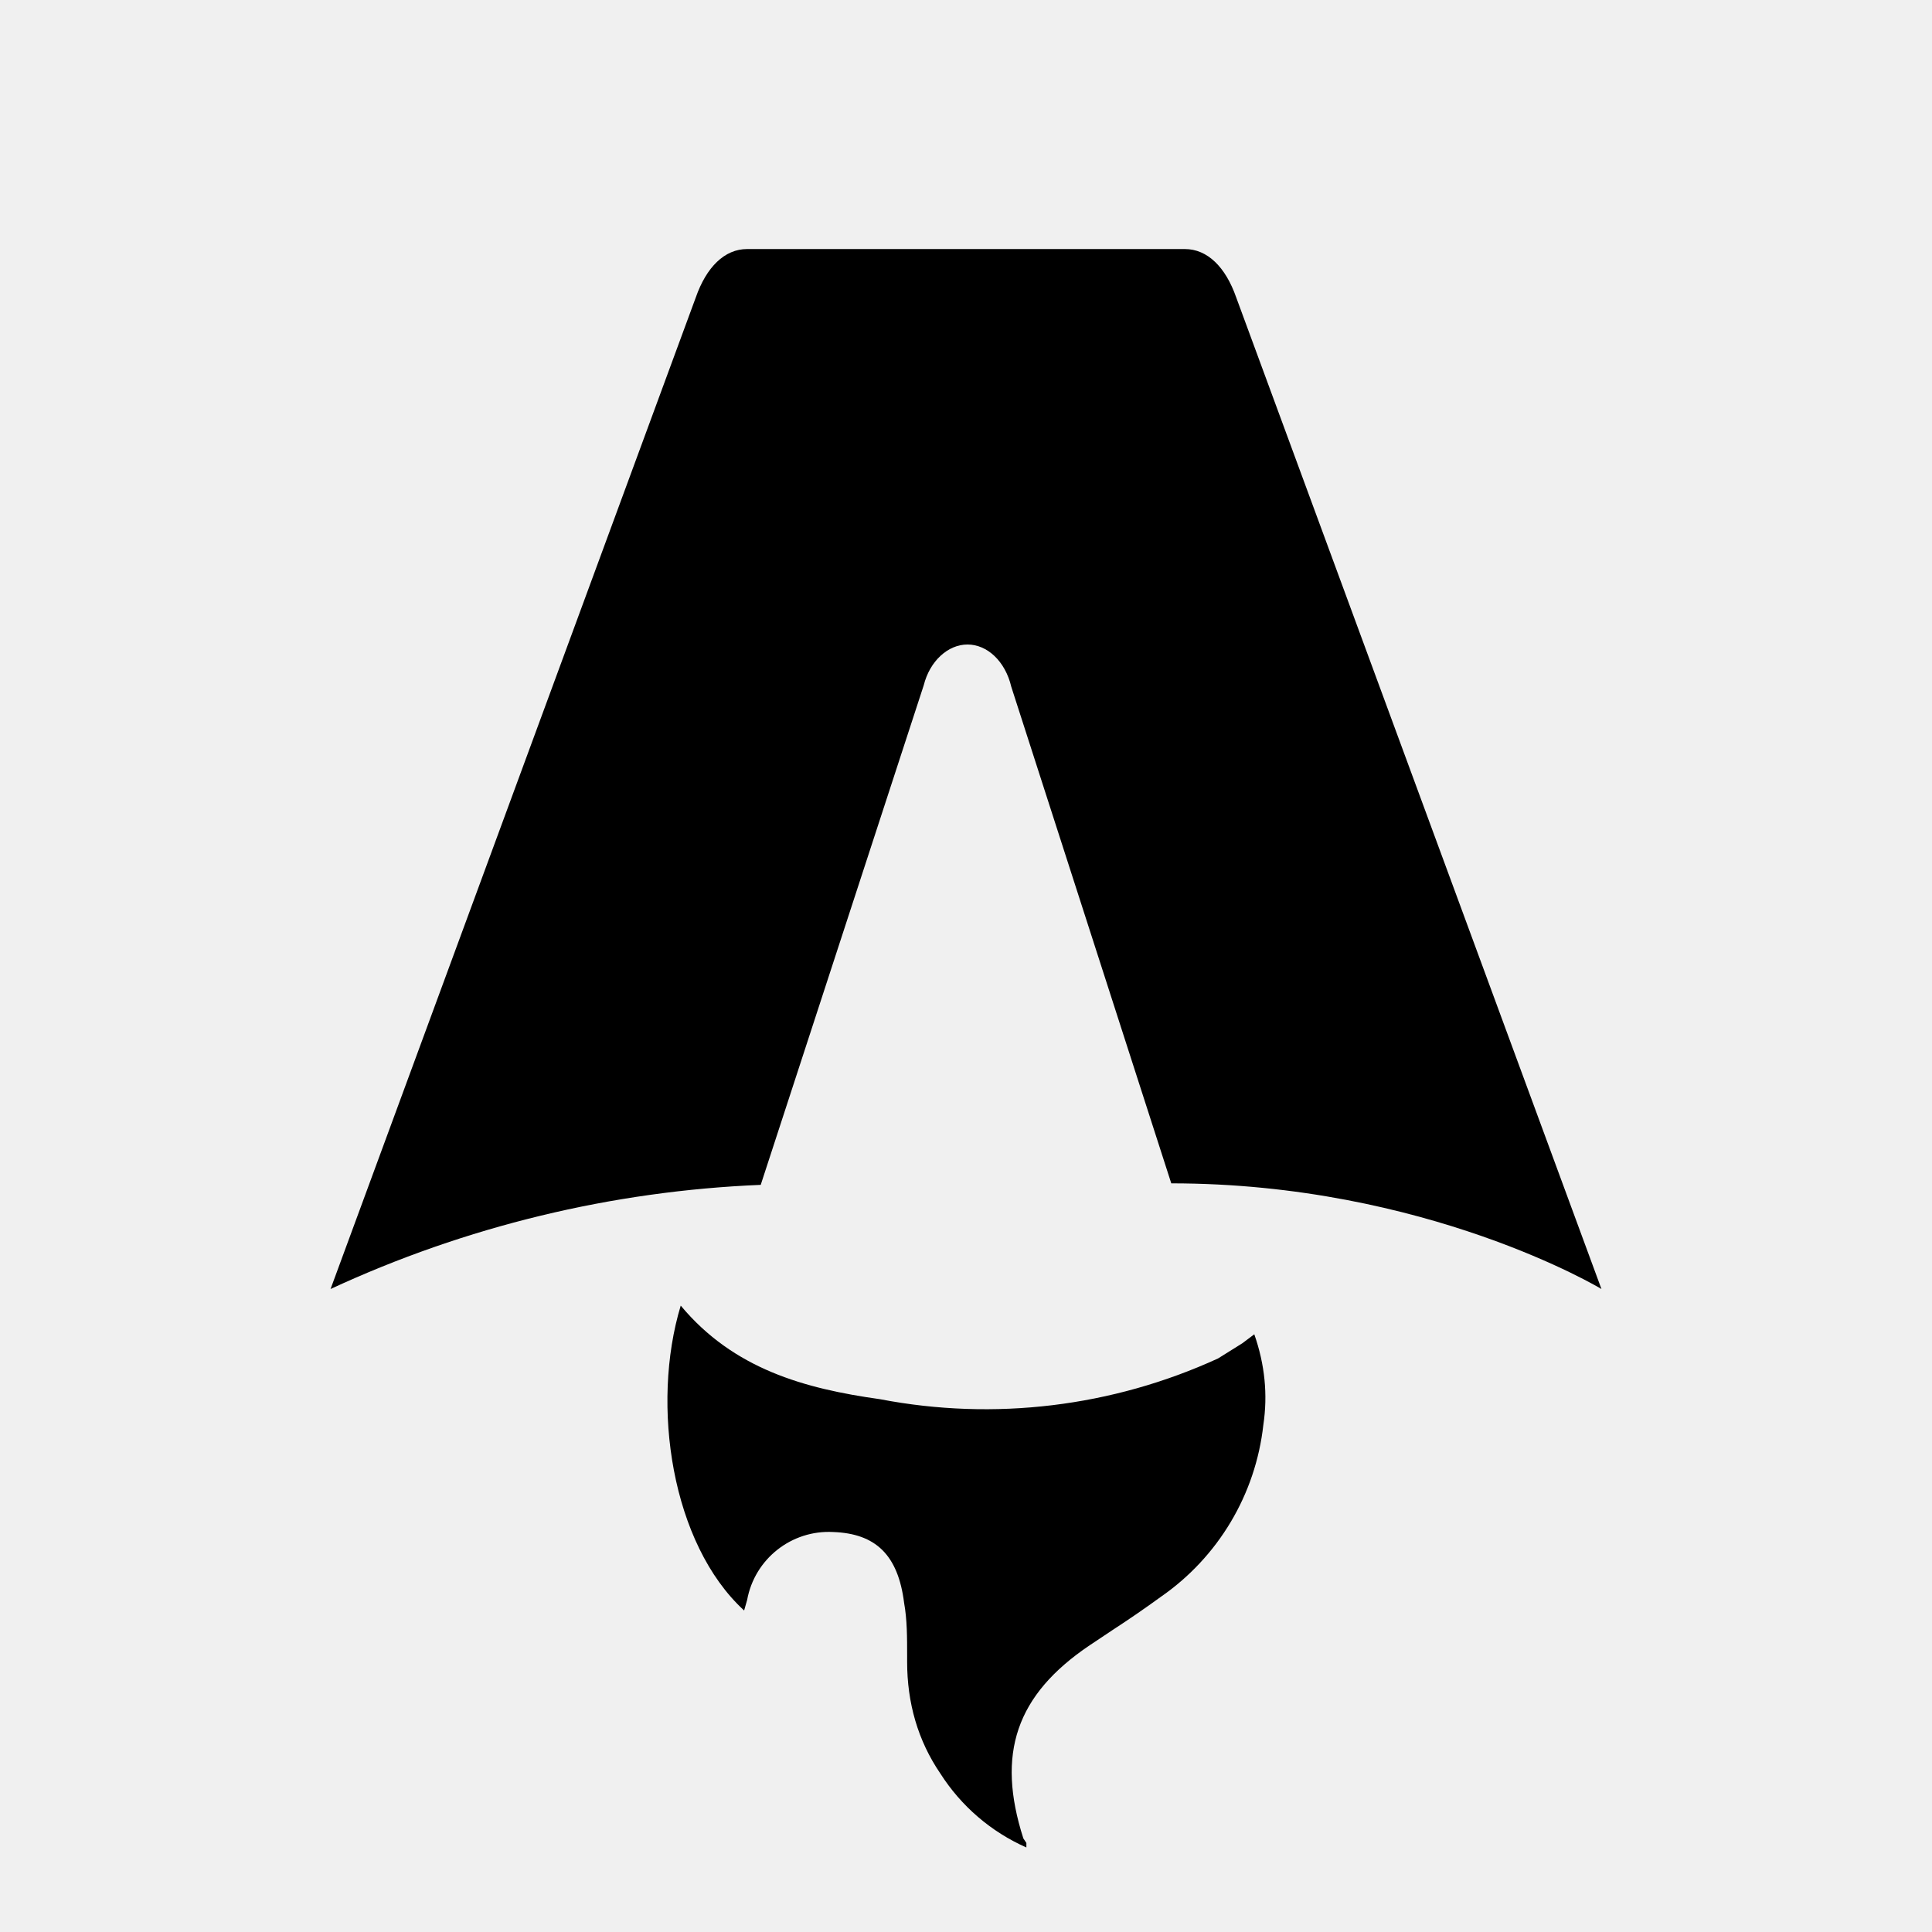
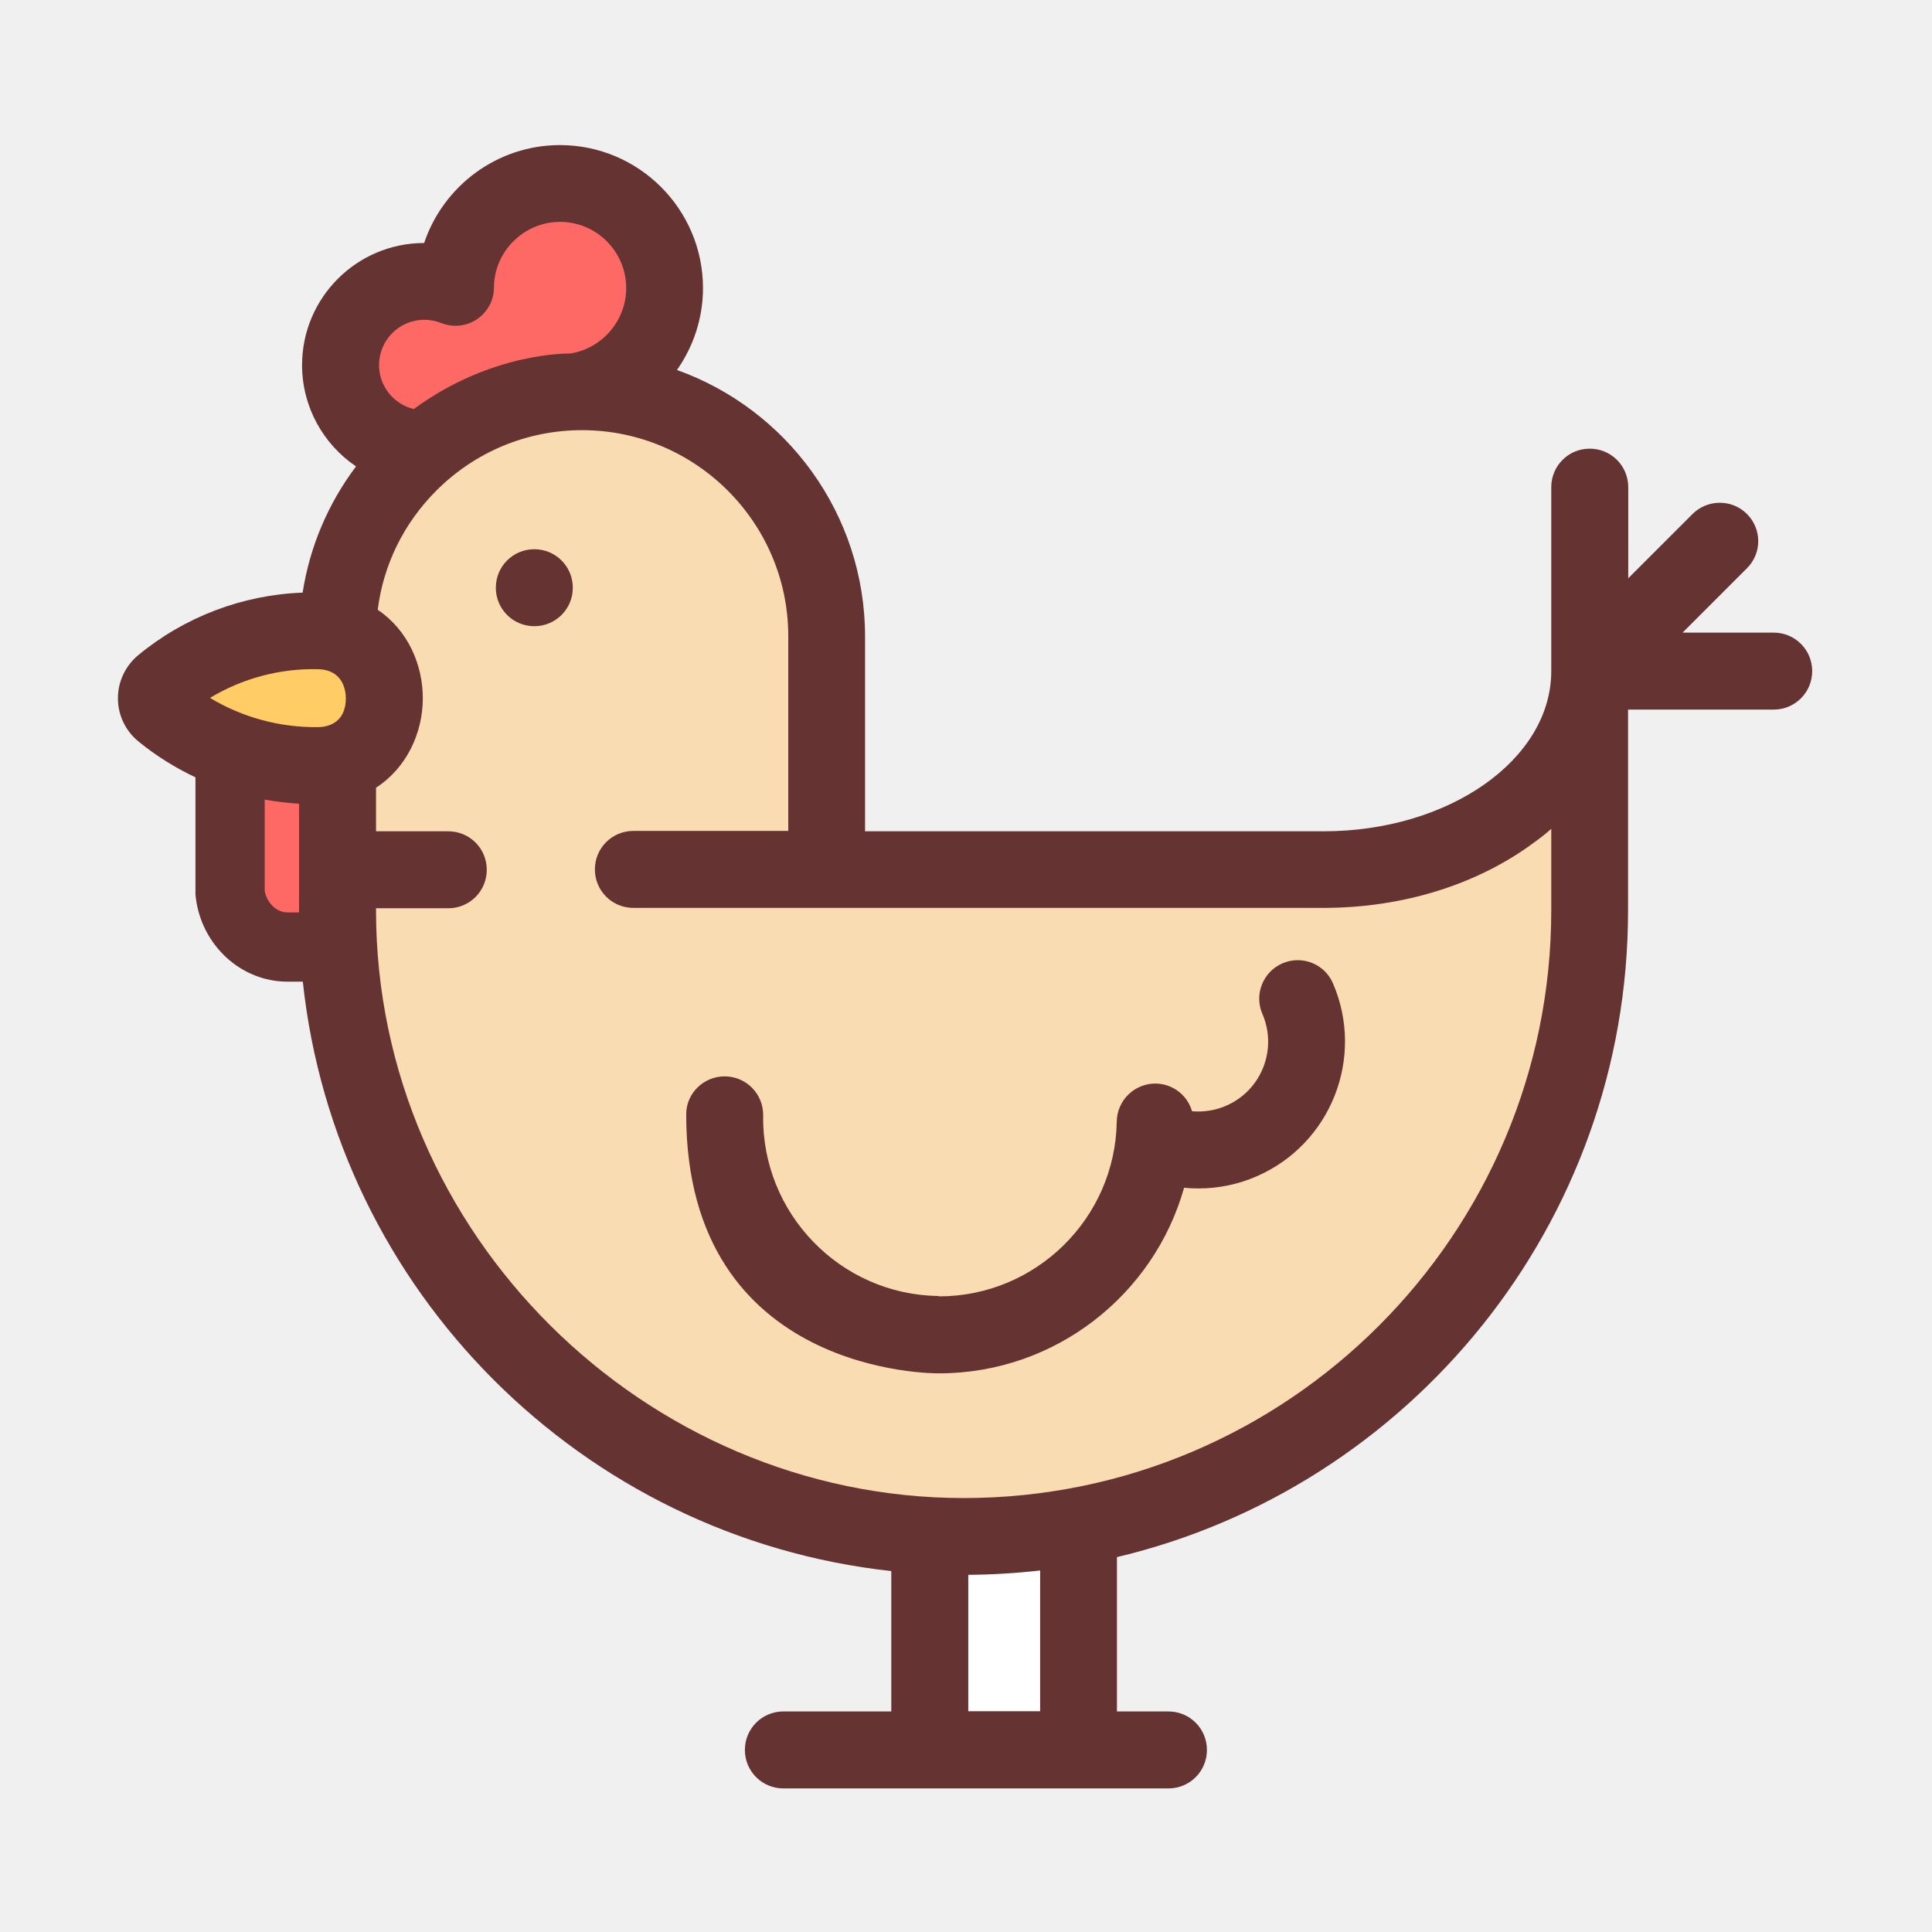
- <svg xmlns="http://www.w3.org/2000/svg" fill="none" viewBox="0 0 128 128">
-   <path d="M50.4 78.5a75.1 75.1 0 0 0-28.5 6.9l24.2-65.7c.7-2 1.9-3.2 3.4-3.2h29c1.5 0 2.7 1.2 3.4 3.2l24.2 65.7s-11.6-7-28.5-7L67 45.5c-.4-1.7-1.6-2.8-2.9-2.8-1.3 0-2.5 1.1-2.9 2.7L50.4 78.5Zm-1.1 28.2Zm-4.2-20.2c-2 6.6-.6 15.8 4.2 20.2a17.5 17.5 0 0 1 .2-.7 5.5 5.5 0 0 1 5.7-4.5c2.8.1 4.3 1.5 4.7 4.7.2 1.1.2 2.3.2 3.5v.4c0 2.7.7 5.2 2.2 7.4a13 13 0 0 0 5.7 4.9v-.3l-.2-.3c-1.8-5.6-.5-9.5 4.4-12.8l1.5-1a73 73 0 0 0 3.2-2.2 16 16 0 0 0 6.8-11.4c.3-2 .1-4-.6-6l-.8.6-1.6 1a37 37 0 0 1-22.4 2.7c-5-.7-9.7-2-13.2-6.2Z" />
-   <style>
-         path { fill: #000; }
-         @media (prefers-color-scheme: dark) {
-             path { fill: #FFF; }
-         }
-     </style>
+ <svg xmlns="http://www.w3.org/2000/svg" width="800px" height="800px" viewBox="0 0 1024 1024" class="icon" version="1.1">
+   <path d="M940.1 335.3c11.3 0 20.4 9.1 20.4 20.4 0 11.3-9.1 20.4-20.4 20.4h-77.2v106.5c0 166.2-115.8 305.9-270.9 342.7v81.8h27.3c11.3 0 20.4 9.1 20.4 20.4 0 11.3-9.1 20.4-20.4 20.4H415.2c-11.3 0-20.4-9.1-20.4-20.4 0-11.3 9.1-20.4 20.4-20.4h57.2v-74.4C308.5 814.8 178 684.2 160.5 520.3h-8.2c-24.4 0-45.3-19.1-48.5-44.3-0.1-0.8-0.2-1.6-0.2-2.4V412c-10.8-5.1-20.9-11.4-30.2-19-6.9-5.6-10.9-14-10.9-22.9 0-8.8 3.9-17.1 10.7-22.8 24.7-20.4 55.3-32 87.2-33.2 3.8-24.4 13.5-47.2 28.3-66.9-17.2-11.6-28.6-31.4-28.6-53.7 0-35.7 29-64.7 64.7-64.7 10.1-30.1 38.6-51.9 72-51.9 41.8 0 75.8 34 75.8 75.8 0 16-5.1 31-13.8 43.4 58 20.7 99.7 76.2 99.7 141.3v103.2h243c66.5 0 120.6-38 120.7-84.8v-97.6c0-11.3 9.1-20.4 20.4-20.4 11.3 0 20.4 9.1 20.4 20.4v48.3l34.1-34.1c8-7.9 20.9-7.9 28.8 0 8 8 8 20.9 0 28.8l-34.1 34.1h48.3z" fill="#663333" />
+   <path d="M822.2 439.3v43.2c0 171.7-139.7 311.5-311.4 311.5-169 0-311.5-140.1-311.5-311.5v-1.1h38.3c11.3 0 20.4-9.1 20.4-20.4 0-11.3-9.1-20.4-20.4-20.4h-38.3v-23.1c16.2-10.5 24.7-28.9 24.8-47.1 0.1-18.1-8-36.5-23.9-47.2 3-23.9 13.8-45.9 31.1-63.2 20.6-20.6 48.1-32 77.2-32 60.2 0 109.3 49 109.3 109.2v103.2h-82.1c-11.3 0-20.4 9.1-20.4 20.4 0 11.3 9.1 20.4 20.4 20.4h365.8c42.1 0 81.8-12.4 111.9-34.9 3.1-2.2 6-4.5 8.8-7z" fill="#F9DCB2" />
+   <path d="M706.5 521.2c17 39.4-1.1 85.2-40.5 102.3-9.8 4.3-20.4 6.4-30.9 6.4-2.5 0-5-0.1-7.5-0.4-16 56.8-68.3 98.4-129.9 98.4-0.7 0-134 1.9-134-137.3 0-11.3 9.5-20.3 20.7-20.1 11.3 0.2 20.2 9.4 20.1 20.7-0.8 51.9 40.8 94.9 92.7 95.7 0.5 0 0 0.2 0.5 0.2 51.3 0 93.4-41.3 94.2-92.7 0.2-11.3 9.5-20.2 20.7-20.1 9.2 0.2 16.8 6.3 19.2 14.7 6.1 0.5 12.2-0.4 18-2.9 18.8-8.1 27.4-29.9 19.3-48.7-4.5-10.3 0.3-22.3 10.6-26.8 10.4-4.5 22.4 0.3 26.8 10.6z" fill="#663333" />
+   <path d="M331.9 152.7c0 17.3-12.9 32.2-29.9 34.7-0.2 0-41.1-1.1-82.7 29.4-10.5-2.5-18.4-12-18.4-23.3 0-13.2 10.7-24 24-24 3.1 0 6.1 0.6 8.9 1.7 6.3 2.5 13.4 1.8 19-2s9-10 9-16.8c0.1-19.2 15.9-34.8 35.1-34.8 19.2 0 35 15.7 35 35.1z" fill="#FE6865" />
+   <path d="M283.2 291.1c11.3 0 20.4 9.1 20.4 20.4 0 11.3-9.1 20.4-20.4 20.4-11.3 0-20.4-9.1-20.4-20.4 0-11.3 9.1-20.4 20.4-20.4z" fill="#663333" />
+   <path d="M168.5 354.7c13.8 0.3 14.8 12 14.8 15.5-0.1 13.6-10.4 15.2-14.9 15.2-20.3 0.2-40-5.2-57.1-15.5 17.1-10.3 37-15.7 57.2-15.2z" fill="#FFCC66" />
+   <path d="M158.5 426v57.6h-6.2c-5.6 0-10.8-4.9-12-11.4v-48.4c6 1.1 12.1 1.8 18.2 2.2z" fill="#FE6865" />
+   <path d="M551.3 907.1v-74.7c-12.5 1.4-25.3 2.2-38.1 2.3V907h38.1z" fill="#FFFFFF" />
</svg>
